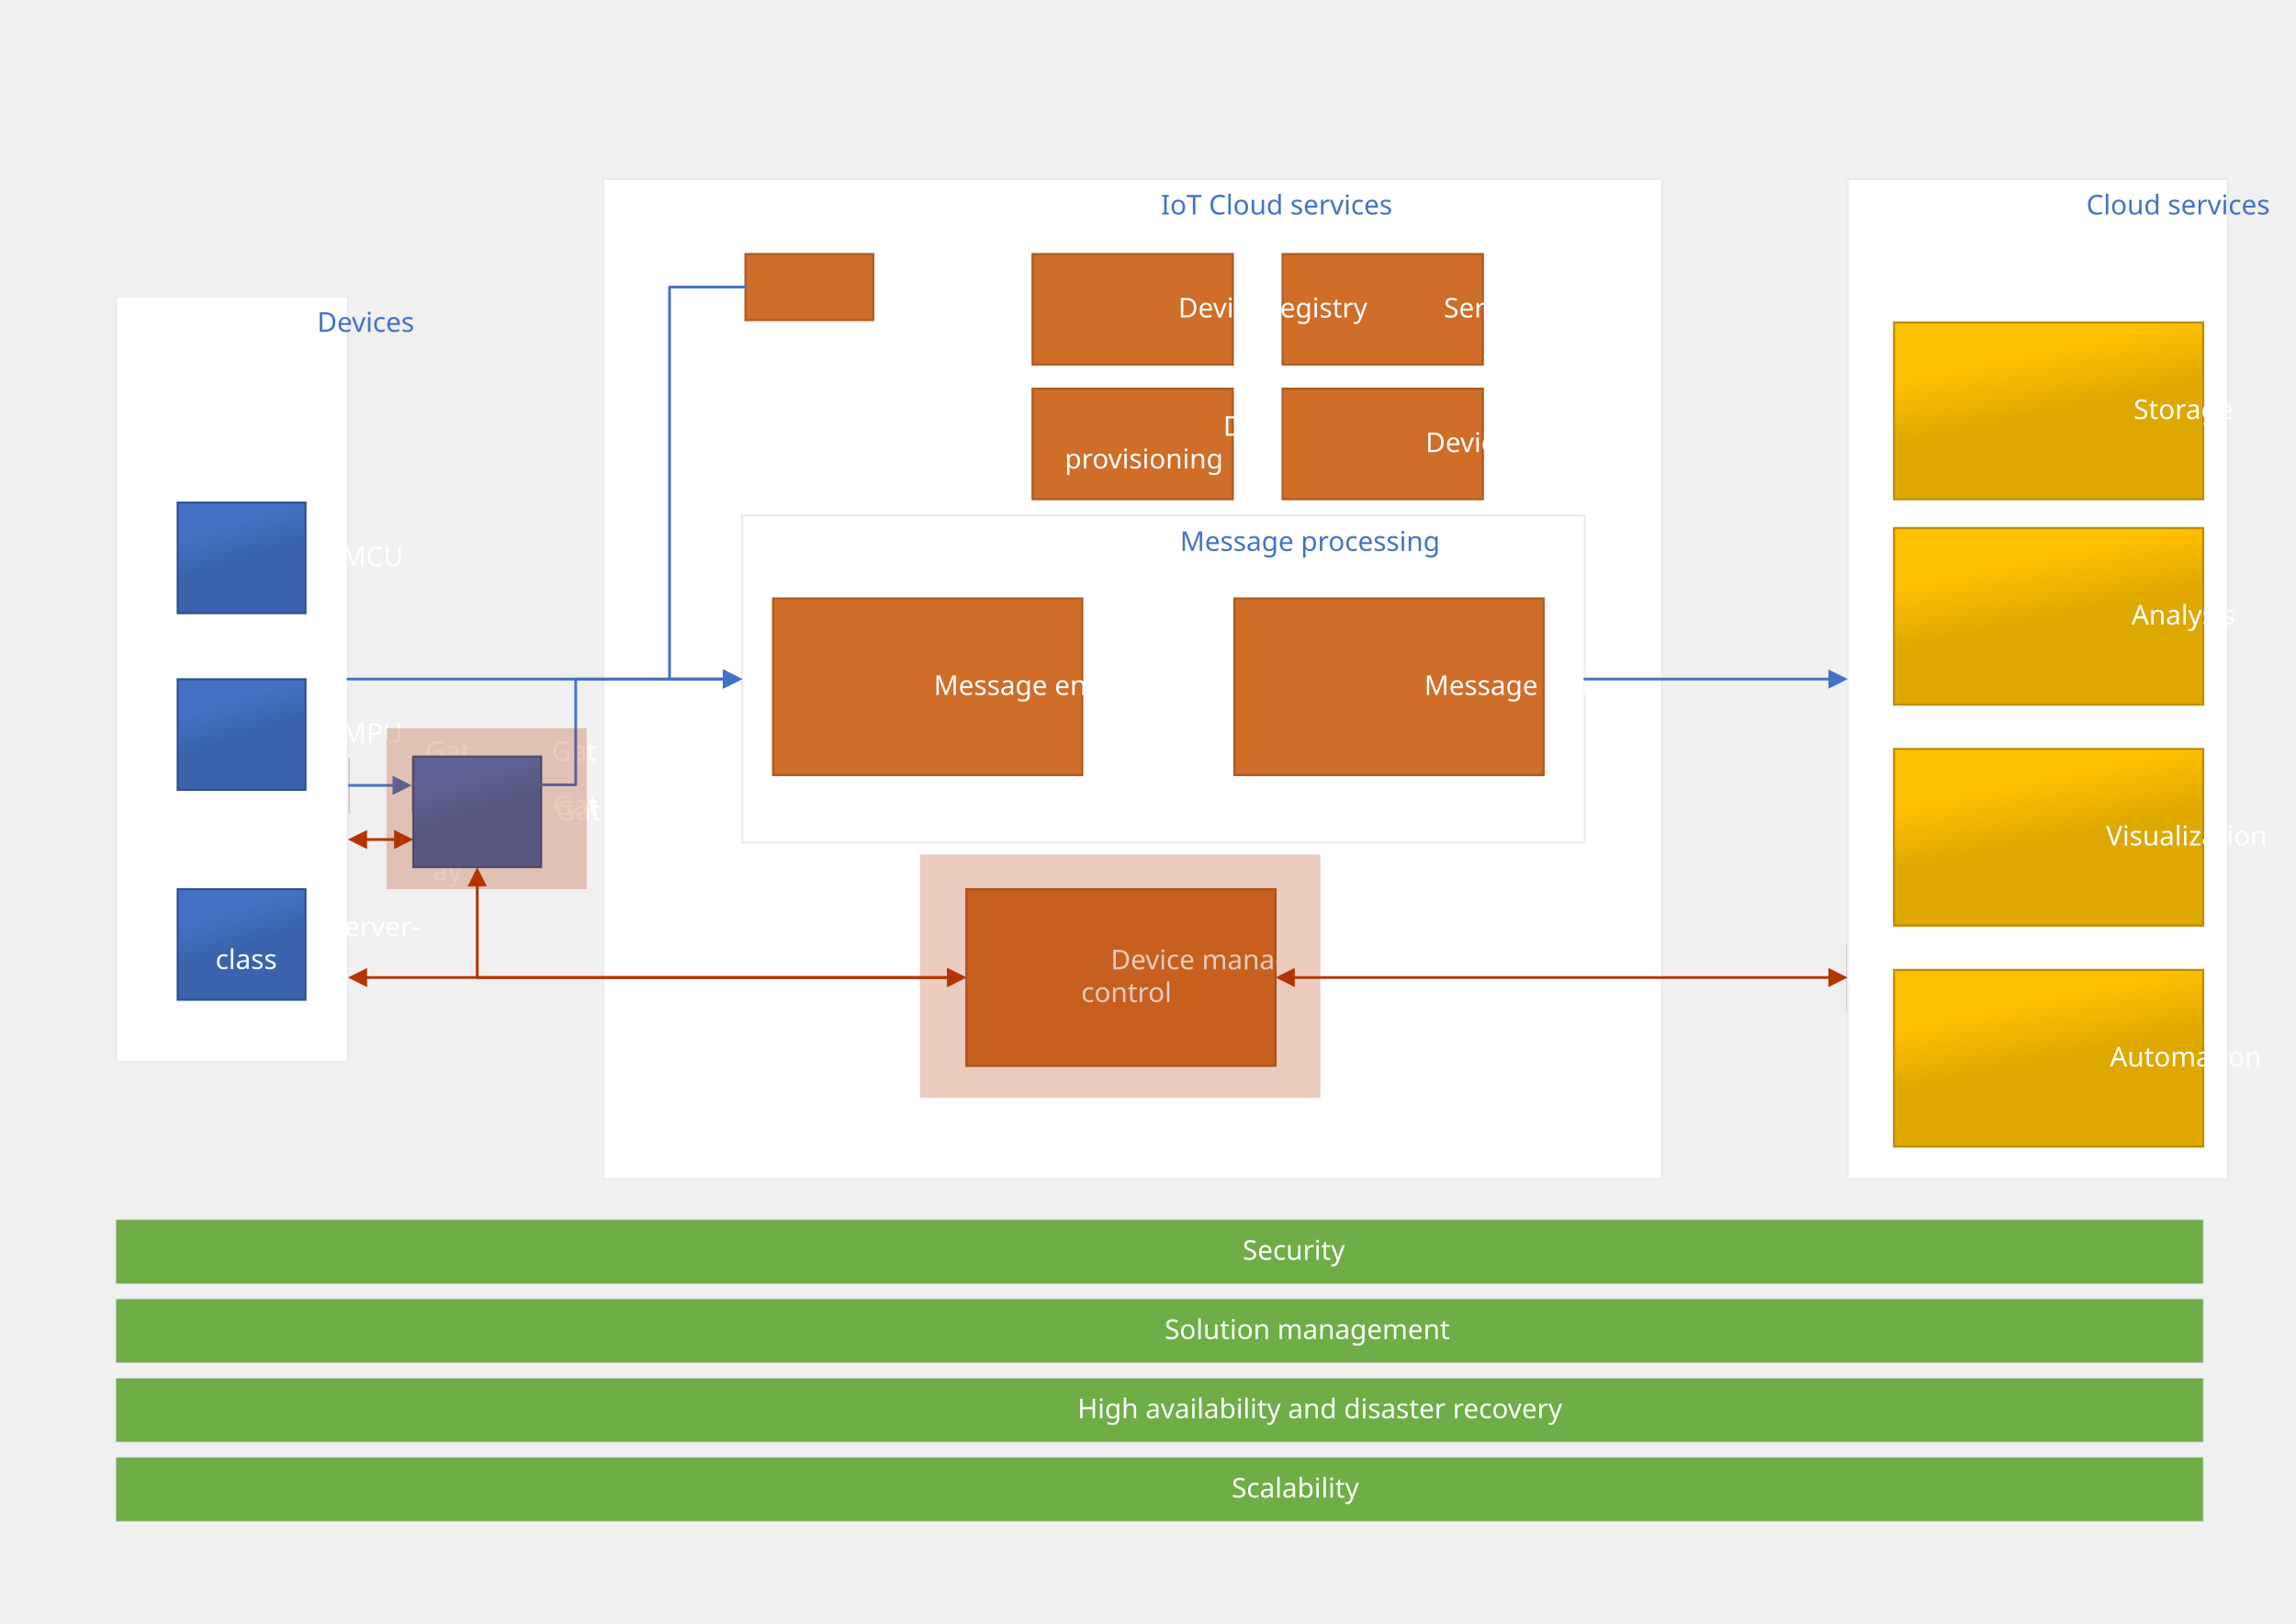
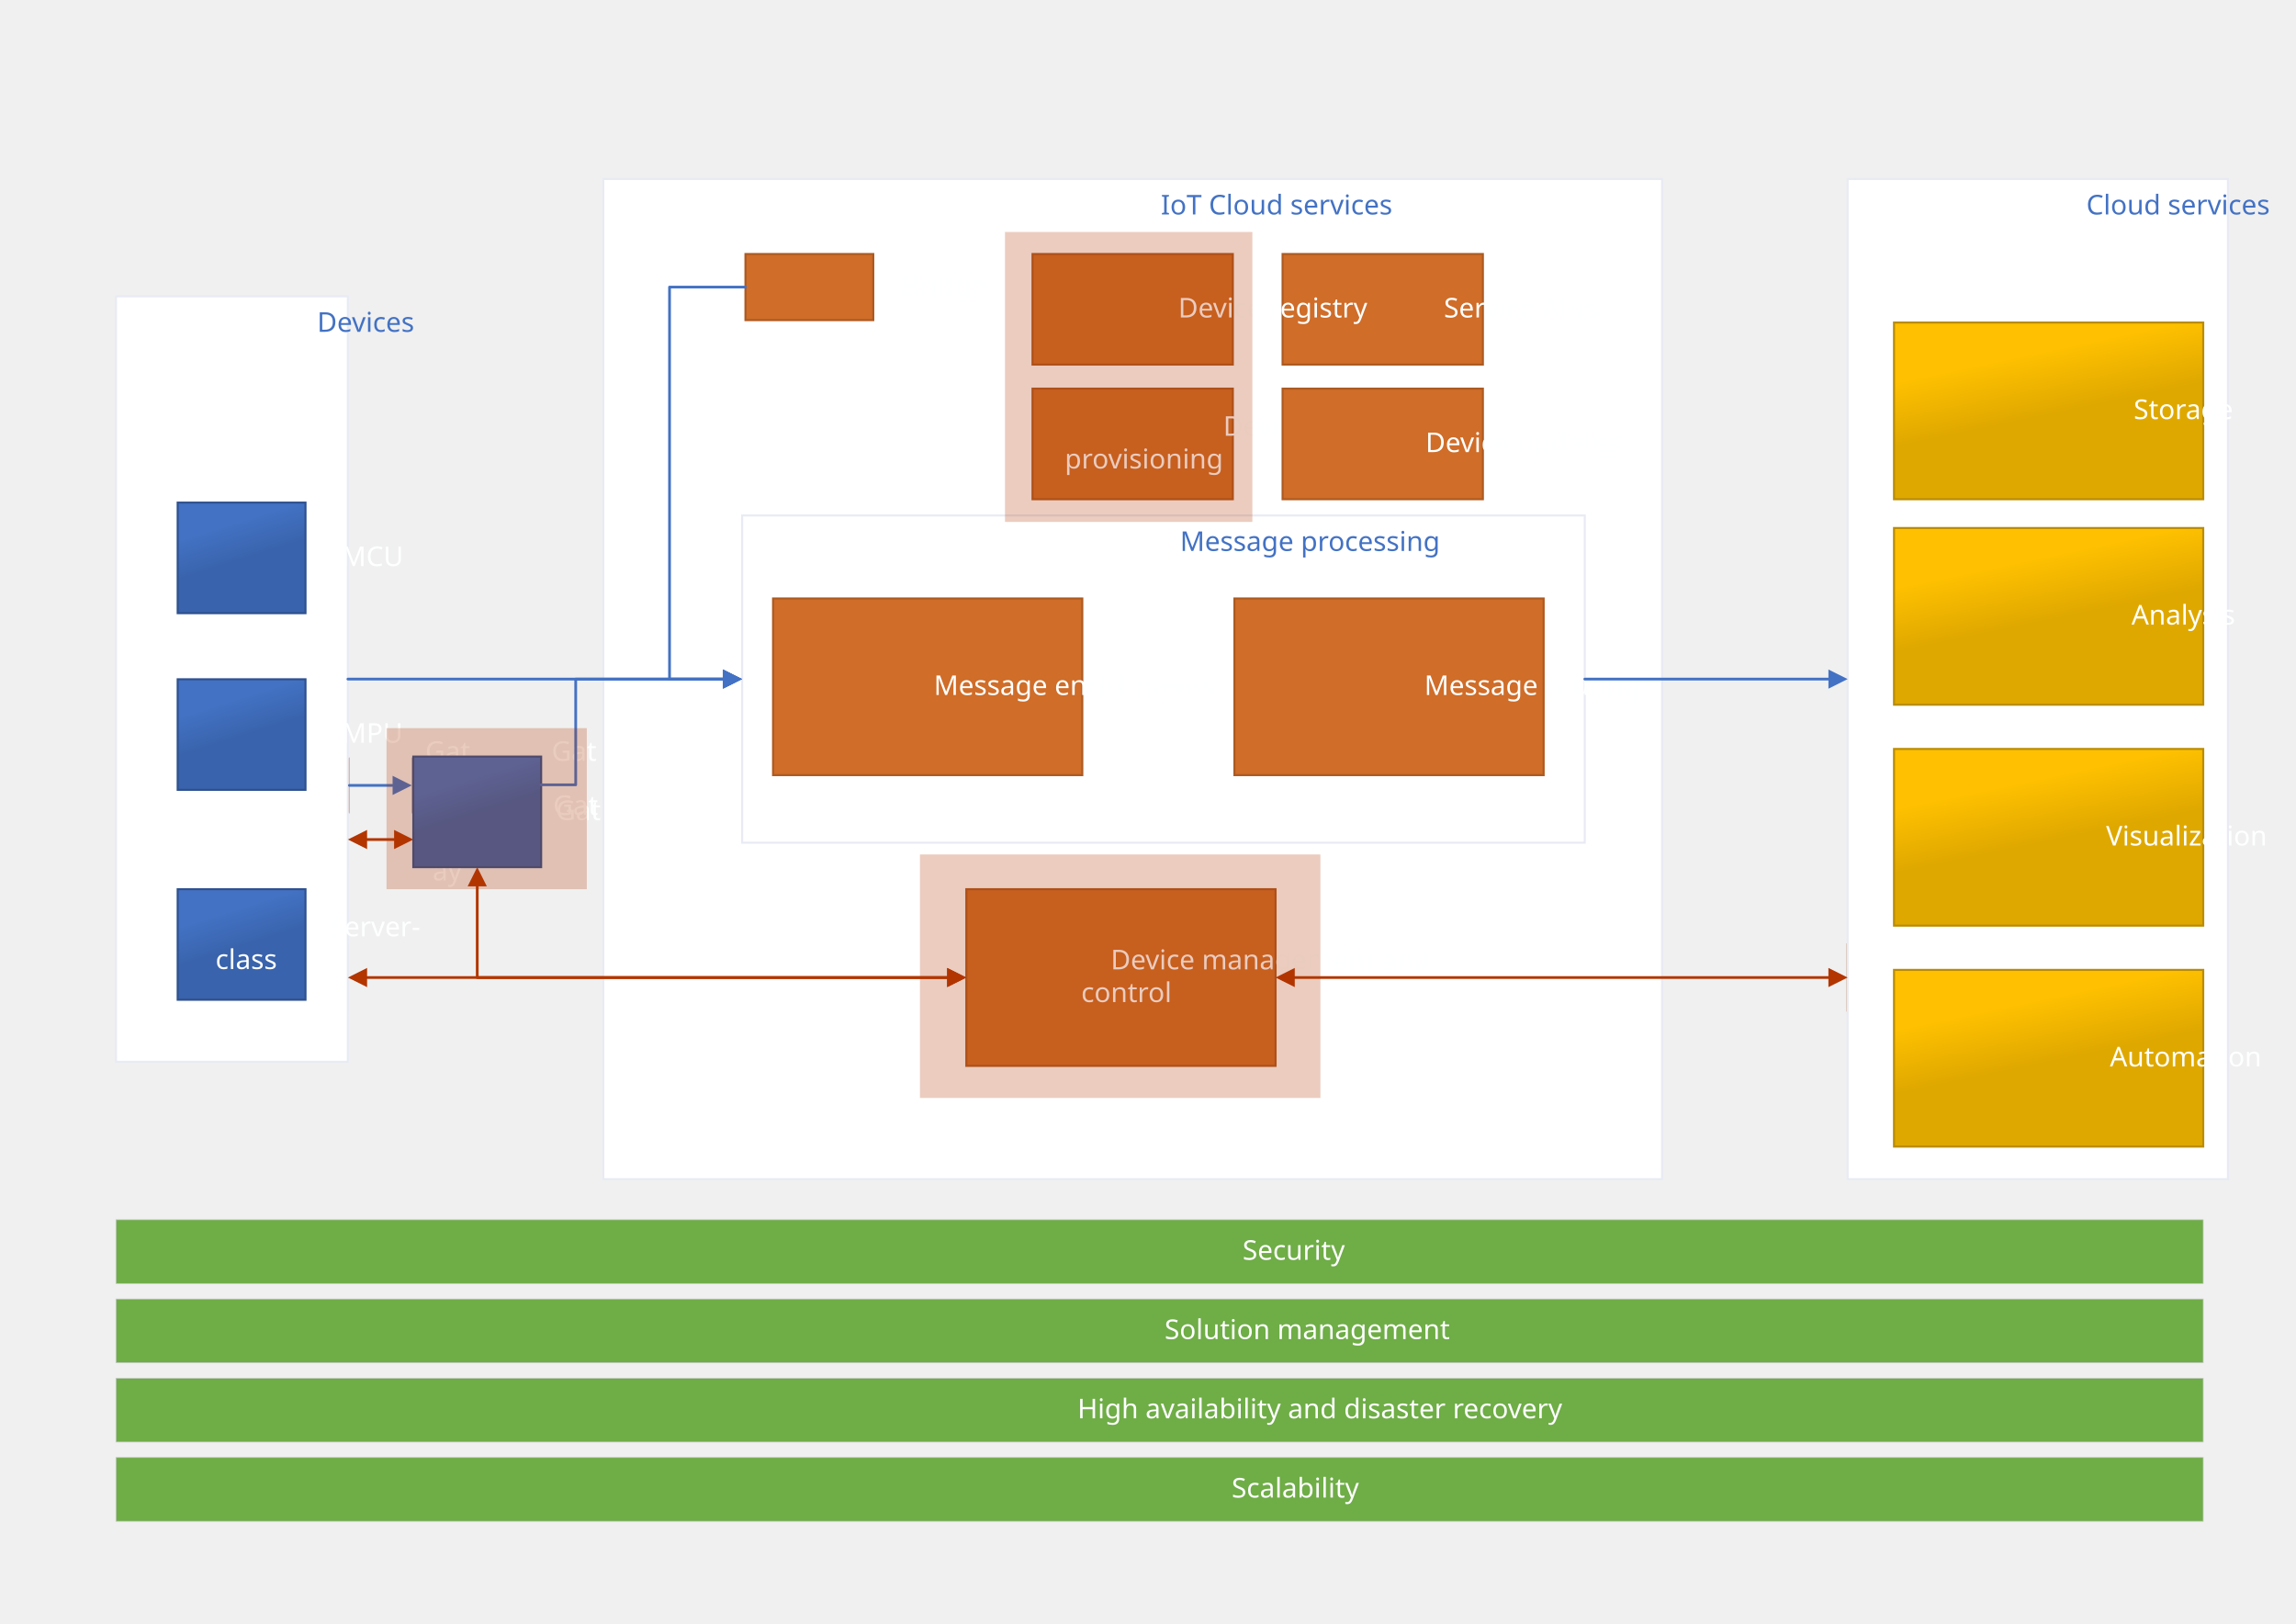
<svg xmlns="http://www.w3.org/2000/svg" xmlns:ns1="http://schemas.microsoft.com/visio/2003/SVGExtensions/" xmlns:xlink="http://www.w3.org/1999/xlink" width="11.693in" height="8.268in" viewBox="0 0 841.89 595.276" xml:space="preserve" color-interpolation-filters="sRGB" class="st15">
  <ns1:documentProperties ns1:langID="1033" ns1:metric="true" ns1:viewMarkup="false">
    <ns1:userDefs>
      <ns1:ud ns1:nameU="msvSubprocessMaster" ns1:prompt="" ns1:val="VT4(Rectangle)" />
      <ns1:ud ns1:nameU="msvNoAutoConnect" ns1:val="VT0(1):26" />
    </ns1:userDefs>
  </ns1:documentProperties>
  <style type="text/css">
	
		.st1 {fill:#b33500;stroke:#c7c8c8;stroke-width:0.25}
		.st2 {fill:#feffff;font-family:Calibri;font-size:0.833em}
		.st3 {font-size:1em}
		.st4 {fill:#ffffff;stroke:#e8ebf4;stroke-width:0.75}
		.st5 {fill:#4372c4;font-family:Calibri;font-size:0.833em}
		.st6 {fill:#cf6d29;stroke:#ad5a21;stroke-width:0.75}
		.st7 {fill:url(#grad0-41);stroke:#2e518f;stroke-width:0.75}
		.st8 {fill:#6fad47;stroke:#c7c8c8;stroke-width:0.25}
		.st9 {fill:url(#grad0-93);stroke:#ba8c00;stroke-width:0.75}
		.st10 {marker-end:url(#mrkr4-115);marker-start:url(#mrkr4-113);stroke:#b33500;stroke-linecap:round;stroke-linejoin:round;stroke-width:1}
		.st11 {fill:#b33500;fill-opacity:1;stroke:#b33500;stroke-opacity:1;stroke-width:0.284}
		.st12 {marker-end:url(#mrkr4-121);stroke:#4372c4;stroke-linecap:round;stroke-linejoin:round;stroke-width:1}
		.st13 {fill:#4372c4;fill-opacity:1;stroke:#4372c4;stroke-opacity:1;stroke-width:0.284}
		.st14 {fill:#b33500;fill-opacity:0.25;stroke:none;stroke-width:0.25}
		.st15 {fill:none;fill-rule:evenodd;font-size:12px;overflow:visible;stroke-linecap:square;stroke-miterlimit:3}
	
	</style>
  <defs id="Patterns_And_Gradients">
    <linearGradient id="grad0-41" x1="0" y1="0" x2="1" y2="0" gradientTransform="rotate(250 0.5 0.5)">
      <stop offset="0" stop-color="#3963ac" stop-opacity="1" />
      <stop offset="0.48" stop-color="#3963ac" stop-opacity="1" />
      <stop offset="0.82" stop-color="#4372c4" stop-opacity="1" />
    </linearGradient>
    <linearGradient id="grad0-93" x1="0" y1="0" x2="1" y2="0" gradientTransform="rotate(250 0.5 0.5)">
      <stop offset="0" stop-color="#dfa800" stop-opacity="1" />
      <stop offset="0.48" stop-color="#dfa800" stop-opacity="1" />
      <stop offset="0.82" stop-color="#fec000" stop-opacity="1" />
    </linearGradient>
  </defs>
  <defs id="Markers">
    <g id="lend4">
      <path d="M 2 1 L 0 0 L 2 -1 L 2 1 " style="stroke:none" />
    </g>
    <marker id="mrkr4-113" class="st11" ns1:arrowType="4" ns1:arrowSize="2" ns1:setback="6.68" refX="6.68" orient="auto" markerUnits="strokeWidth" overflow="visible">
      <use xlink:href="#lend4" transform="scale(3.52) " />
    </marker>
    <marker id="mrkr4-115" class="st11" ns1:arrowType="4" ns1:arrowSize="2" ns1:setback="7.04" refX="-7.04" orient="auto" markerUnits="strokeWidth" overflow="visible">
      <use xlink:href="#lend4" transform="scale(-3.52,-3.52) " />
    </marker>
    <marker id="mrkr4-121" class="st13" ns1:arrowType="4" ns1:arrowSize="2" ns1:setback="7.04" refX="-7.04" orient="auto" markerUnits="strokeWidth" overflow="visible">
      <use xlink:href="#lend4" transform="scale(-3.52,-3.52) " />
    </marker>
  </defs>
  <g ns1:mID="0" ns1:index="1" ns1:groupContext="foregroundPage">
    <ns1:userDefs>
      <ns1:ud ns1:nameU="msvThemeOrder" ns1:val="VT0(0):26" />
    </ns1:userDefs>
    <ns1:pageProperties ns1:drawingScale="0.0393701" ns1:pageScale="0.0393701" ns1:drawingUnits="24" ns1:shadowOffsetX="8.50394" ns1:shadowOffsetY="-8.50394" />
    <ns1:layer ns1:name="Base" ns1:index="0" />
    <ns1:layer ns1:name="Connectivity" ns1:index="1" ns1:visibility="hidden" />
    <ns1:layer ns1:name="Device developer" ns1:index="2" ns1:visibility="hidden" />
    <ns1:layer ns1:name="Device management" ns1:index="3" />
    <ns1:layer ns1:name="Message processing" ns1:index="4" ns1:visibility="hidden" />
    <ns1:layer ns1:name="Analyze" ns1:index="5" ns1:visibility="hidden" />
    <ns1:layer ns1:name="Solution management" ns1:index="6" ns1:visibility="hidden" />
    <ns1:layer ns1:name="Security" ns1:index="7" ns1:visibility="hidden" />
    <ns1:layer ns1:name="Extend" ns1:index="8" ns1:visibility="hidden" />
    <ns1:layer ns1:name="High availability scalability" ns1:index="9" ns1:visibility="hidden" />
    <g id="shape1017-1" ns1:mID="1017" ns1:groupContext="shape" transform="translate(174.989,-297.425)">
      <ns1:userDefs>
        <ns1:ud ns1:nameU="visVersion" ns1:val="VT0(15):26" />
      </ns1:userDefs>
      <ns1:textBlock ns1:margins="rect(4,4,4,4)" ns1:tabSpace="42.5197" />
      <ns1:textRect cx="11.718" cy="585.142" width="23.44" height="20.268" />
      <rect x="0" y="575.008" width="23.436" height="20.268" class="st1" />
      <text x="4.49" y="576.14" class="st2" ns1:langID="2057">
        <ns1:paragraph ns1:horizAlign="1" />
        <ns1:tabList />Gat<tspan x="5.66" dy="1.2em" class="st3">ew</tspan>
        <tspan x="7.06" dy="1.2em" class="st3">ay</tspan>
      </text>
    </g>
    <g id="shape1014-6" ns1:mID="1014" ns1:groupContext="shape" transform="translate(151.552,-277.37)">
      <ns1:userDefs>
        <ns1:ud ns1:nameU="visVersion" ns1:val="VT0(15):26" />
      </ns1:userDefs>
      <ns1:textBlock ns1:margins="rect(4,4,4,4)" ns1:tabSpace="42.5197" />
      <ns1:textRect cx="11.718" cy="585.142" width="23.44" height="20.268" />
      <rect x="0" y="575.008" width="23.436" height="20.268" class="st1" />
      <text x="4.49" y="576.14" class="st2" ns1:langID="2057">
        <ns1:paragraph ns1:horizAlign="1" />
        <ns1:tabList />Gat<tspan x="5.66" dy="1.2em" class="st3">ew</tspan>
        <tspan x="7.06" dy="1.2em" class="st3">ay</tspan>
      </text>
    </g>
    <g id="shape1016-11" ns1:mID="1016" ns1:groupContext="shape" transform="translate(150.995,-297.213)">
      <ns1:userDefs>
        <ns1:ud ns1:nameU="visVersion" ns1:val="VT0(15):26" />
      </ns1:userDefs>
      <ns1:textBlock ns1:margins="rect(4,4,4,4)" ns1:tabSpace="42.5197" />
      <ns1:textRect cx="11.718" cy="585.142" width="23.44" height="20.268" />
      <rect x="0" y="575.008" width="23.436" height="20.268" class="st1" />
      <text x="4.49" y="576.14" class="st2" ns1:langID="2057">
        <ns1:paragraph ns1:horizAlign="1" />
        <ns1:tabList />Gat<tspan x="5.66" dy="1.2em" class="st3">ew</tspan>
        <tspan x="7.06" dy="1.2em" class="st3">ay</tspan>
      </text>
    </g>
    <g id="shape28-16" ns1:mID="28" ns1:groupContext="shape" transform="translate(104.123,-224.787)">
      <ns1:userDefs>
        <ns1:ud ns1:nameU="visVersion" ns1:val="VT0(15):26" />
      </ns1:userDefs>
      <rect x="0" y="571.039" width="23.436" height="24.236" class="st1" />
    </g>
    <g id="shape22-18" ns1:mID="22" ns1:groupContext="shape" transform="translate(104.123,-277.37)">
      <ns1:userDefs>
        <ns1:ud ns1:nameU="visVersion" ns1:val="VT0(15):26" />
      </ns1:userDefs>
      <ns1:textBlock ns1:margins="rect(4,4,4,4)" ns1:tabSpace="42.5197" />
      <ns1:textRect cx="11.718" cy="585.142" width="23.44" height="20.268" />
      <rect x="0" y="575.008" width="23.436" height="20.268" class="st1" />
      <text x="4.49" y="576.14" class="st2" ns1:langID="2057">
        <ns1:paragraph ns1:horizAlign="1" />
        <ns1:tabList />Gat<tspan x="5.66" dy="1.2em" class="st3">ew</tspan>
        <tspan x="7.06" dy="1.2em" class="st3">ay</tspan>
      </text>
    </g>
    <g id="shape1015-23" ns1:mID="1015" ns1:groupContext="shape" transform="translate(104.679,-297.213)">
      <ns1:userDefs>
        <ns1:ud ns1:nameU="visVersion" ns1:val="VT0(15):26" />
      </ns1:userDefs>
      <ns1:textBlock ns1:margins="rect(4,4,4,4)" ns1:tabSpace="42.5197" />
      <ns1:textRect cx="11.718" cy="585.142" width="23.44" height="20.268" />
      <rect x="0" y="575.008" width="23.436" height="20.268" class="st1" />
      <text x="4.49" y="576.14" class="st2" ns1:langID="2057">
        <ns1:paragraph ns1:horizAlign="1" />
        <ns1:tabList />Gat<tspan x="5.66" dy="1.2em" class="st3">ew</tspan>
        <tspan x="7.06" dy="1.2em" class="st3">ay</tspan>
      </text>
    </g>
    <g id="shape1-28" ns1:mID="1" ns1:groupContext="shape" transform="translate(42.5197,-206.008)">
      <ns1:userDefs>
        <ns1:ud ns1:nameU="visVersion" ns1:val="VT0(15):26" />
      </ns1:userDefs>
      <ns1:textBlock ns1:margins="rect(4,4,4,4)" ns1:tabSpace="42.5197" ns1:verticalAlign="0" />
      <ns1:textRect cx="42.52" cy="454.961" width="85.04" height="280.63" />
      <rect x="0" y="314.646" width="85.039" height="280.63" class="st4" />
      <text x="26.99" y="327.65" class="st5" ns1:langID="2057">
        <ns1:paragraph ns1:horizAlign="1" />
        <ns1:tabList />Devices</text>
    </g>
    <g id="shape33-31" ns1:mID="33" ns1:groupContext="shape" transform="translate(677.48,-224.787)">
      <ns1:userDefs>
        <ns1:ud ns1:nameU="visVersion" ns1:val="VT0(15):26" />
      </ns1:userDefs>
      <ns1:textBlock ns1:margins="rect(4,4,4,4)" ns1:tabSpace="42.5197" />
      <ns1:textRect cx="17.589" cy="583.157" width="35.18" height="24.236" />
      <rect x="0" y="571.039" width="35.178" height="24.236" class="st6" />
      <text x="5.54" y="580.16" class="st2" ns1:langID="2057">
        <ns1:paragraph ns1:horizAlign="1" />
        <ns1:tabList />Servic<tspan x="5.28" dy="1.2em" class="st3">e APIs</tspan>
      </text>
    </g>
    <g id="shape21-35" ns1:mID="21" ns1:groupContext="shape" transform="translate(677.48,-162.992)">
      <ns1:userDefs>
        <ns1:ud ns1:nameU="visVersion" ns1:val="VT0(15):26" />
      </ns1:userDefs>
      <ns1:textBlock ns1:margins="rect(4,4,4,4)" ns1:tabSpace="42.5197" ns1:verticalAlign="0" />
      <ns1:textRect cx="69.732" cy="411.945" width="139.47" height="366.661" />
      <rect x="0" y="228.614" width="139.465" height="366.661" class="st4" />
      <text x="40.75" y="241.61" class="st5" ns1:langID="2057">
        <ns1:paragraph ns1:horizAlign="1" />
        <ns1:tabList />Cloud services</text>
    </g>
    <g id="shape2-38" ns1:mID="2" ns1:groupContext="shape" transform="translate(65.1462,-370.488)">
      <ns1:userDefs>
        <ns1:ud ns1:nameU="visVersion" ns1:val="VT0(15):26" />
      </ns1:userDefs>
      <ns1:textBlock ns1:margins="rect(4,4,4,4)" ns1:tabSpace="42.5197" />
      <ns1:textRect cx="23.436" cy="575.008" width="46.88" height="40.535" />
      <rect x="0" y="554.74" width="46.873" height="40.535" class="st7" />
      <text x="13.29" y="578.01" class="st2" ns1:langID="2057">
        <ns1:paragraph ns1:horizAlign="1" />
        <ns1:tabList />MCU</text>
    </g>
    <g id="shape3-43" ns1:mID="3" ns1:groupContext="shape" transform="translate(65.1462,-305.717)">
      <ns1:userDefs>
        <ns1:ud ns1:nameU="visVersion" ns1:val="VT0(15):26" />
      </ns1:userDefs>
      <ns1:textBlock ns1:margins="rect(4,4,4,4)" ns1:tabSpace="42.5197" />
      <ns1:textRect cx="23.436" cy="575.008" width="46.88" height="40.535" />
      <rect x="0" y="554.74" width="46.873" height="40.535" class="st7" />
      <text x="13.37" y="578.01" class="st2" ns1:langID="2057">
        <ns1:paragraph ns1:horizAlign="1" />
        <ns1:tabList />MPU</text>
    </g>
    <g id="shape4-47" ns1:mID="4" ns1:groupContext="shape" transform="translate(65.1462,-228.756)">
      <ns1:userDefs>
        <ns1:ud ns1:nameU="visVersion" ns1:val="VT0(15):26" />
      </ns1:userDefs>
      <ns1:textBlock ns1:margins="rect(4,4,4,4)" ns1:tabSpace="42.5197" />
      <ns1:textRect cx="23.436" cy="575.008" width="46.88" height="40.535" />
      <rect x="0" y="554.74" width="46.873" height="40.535" class="st7" />
      <text x="8.89" y="572.01" class="st2" ns1:langID="2057">
        <ns1:paragraph ns1:horizAlign="1" />
        <ns1:tabList />Server-<tspan x="13.87" dy="1.2em" class="st3">class</tspan>
      </text>
    </g>
    <g id="shape5-52" ns1:mID="5" ns1:groupContext="shape" transform="translate(151.552,-277.37)">
      <ns1:userDefs>
        <ns1:ud ns1:nameU="visVersion" ns1:val="VT0(15):26" />
      </ns1:userDefs>
      <ns1:textBlock ns1:margins="rect(4,4,4,4)" ns1:tabSpace="42.5197" />
      <ns1:textRect cx="23.436" cy="575.008" width="46.88" height="40.535" />
      <rect x="0" y="554.74" width="46.873" height="40.535" class="st7" />
      <text x="5.49" y="578.01" class="st2" ns1:langID="2057">
        <ns1:paragraph ns1:horizAlign="1" />
        <ns1:tabList />Gateway</text>
    </g>
    <g id="shape6-56" ns1:mID="6" ns1:groupContext="shape" transform="translate(221.204,-162.992)">
      <ns1:userDefs>
        <ns1:ud ns1:nameU="visVersion" ns1:val="VT0(15):26" />
      </ns1:userDefs>
      <ns1:textBlock ns1:margins="rect(4,4,4,4)" ns1:tabSpace="42.5197" ns1:verticalAlign="0" />
      <ns1:textRect cx="194.123" cy="411.945" width="388.25" height="366.661" />
      <rect x="0" y="228.614" width="388.245" height="366.661" class="st4" />
      <text x="157.67" y="241.61" class="st5" ns1:langID="2057">
        <ns1:paragraph ns1:horizAlign="1" />
        <ns1:tabList />IoT Cloud services</text>
    </g>
    <g id="shape7-59" ns1:mID="7" ns1:groupContext="shape" transform="translate(273.341,-477.921)">
      <ns1:userDefs>
        <ns1:ud ns1:nameU="visVersion" ns1:val="VT0(15):26" />
      </ns1:userDefs>
      <ns1:textBlock ns1:margins="rect(4,4,4,4)" ns1:tabSpace="42.5197" />
      <ns1:textRect cx="23.436" cy="583.157" width="46.88" height="24.236" />
      <rect x="0" y="571.039" width="46.873" height="24.236" class="st6" />
      <text x="10.36" y="586.16" class="st2" ns1:langID="2057">
        <ns1:paragraph ns1:horizAlign="1" />
        <ns1:tabList />Bridge</text>
    </g>
    <g id="shape8-62" ns1:mID="8" ns1:groupContext="shape" transform="translate(354.331,-204.52)">
      <ns1:userDefs>
        <ns1:ud ns1:nameU="visVersion" ns1:val="VT0(15):26" />
      </ns1:userDefs>
      <ns1:textBlock ns1:margins="rect(4,4,4,4)" ns1:tabSpace="42.5197" />
      <ns1:textRect cx="56.693" cy="562.89" width="113.39" height="64.772" />
      <rect x="0" y="530.504" width="113.386" height="64.772" class="st6" />
      <text x="6.17" y="559.89" class="st2" ns1:langID="2057">
        <ns1:paragraph ns1:horizAlign="1" />
        <ns1:tabList />Device management and <tspan x="42.11" dy="1.2em" class="st3">control</tspan>
      </text>
    </g>
    <g id="shape9-66" ns1:mID="9" ns1:groupContext="shape" transform="translate(272.126,-286.34)">
      <ns1:userDefs>
        <ns1:ud ns1:nameU="visVersion" ns1:val="VT0(15):26" />
      </ns1:userDefs>
      <ns1:textBlock ns1:margins="rect(4,4,4,4)" ns1:tabSpace="42.5197" ns1:verticalAlign="0" />
      <ns1:textRect cx="154.488" cy="535.292" width="308.98" height="119.966" />
      <rect x="0" y="475.309" width="308.976" height="119.966" class="st4" />
      <text x="113.8" y="488.31" class="st5" ns1:langID="2057">
        <ns1:paragraph ns1:horizAlign="1" />
        <ns1:tabList />Message processing</text>
    </g>
    <g id="shape10-69" ns1:mID="10" ns1:groupContext="shape" transform="translate(283.465,-311.102)">
      <ns1:userDefs>
        <ns1:ud ns1:nameU="visVersion" ns1:val="VT0(15):26" />
      </ns1:userDefs>
      <ns1:textBlock ns1:margins="rect(4,4,4,4)" ns1:tabSpace="42.5197" />
      <ns1:textRect cx="56.693" cy="562.89" width="113.39" height="64.772" />
      <rect x="0" y="530.504" width="113.386" height="64.772" class="st6" />
      <text x="12.17" y="565.89" class="st2" ns1:langID="2057">
        <ns1:paragraph ns1:horizAlign="1" />
        <ns1:tabList />Message enrichments</text>
    </g>
    <g id="shape11-72" ns1:mID="11" ns1:groupContext="shape" transform="translate(452.632,-311.102)">
      <ns1:userDefs>
        <ns1:ud ns1:nameU="visVersion" ns1:val="VT0(15):26" />
      </ns1:userDefs>
      <ns1:textBlock ns1:margins="rect(4,4,4,4)" ns1:tabSpace="42.5197" />
      <ns1:textRect cx="56.693" cy="562.89" width="113.39" height="64.772" />
      <rect x="0" y="530.504" width="113.386" height="64.772" class="st6" />
      <text x="22.84" y="565.89" class="st2" ns1:langID="2057">
        <ns1:paragraph ns1:horizAlign="1" />
        <ns1:tabList />Message routing</text>
    </g>
    <g id="shape12-75" ns1:mID="12" ns1:groupContext="shape" transform="translate(470.296,-461.622)">
      <ns1:userDefs>
        <ns1:ud ns1:nameU="visVersion" ns1:val="VT0(15):26" />
      </ns1:userDefs>
      <ns1:textBlock ns1:margins="rect(4,4,4,4)" ns1:tabSpace="42.5197" />
      <ns1:textRect cx="36.723" cy="575.008" width="73.45" height="40.535" />
      <rect x="0" y="554.74" width="73.446" height="40.535" class="st6" />
      <text x="12.36" y="578.01" class="st2" ns1:langID="2057">
        <ns1:paragraph ns1:horizAlign="1" />
        <ns1:tabList />Service APIs</text>
    </g>
    <g id="shape13-78" ns1:mID="13" ns1:groupContext="shape" transform="translate(42.5197,-124.724)">
      <ns1:userDefs>
        <ns1:ud ns1:nameU="visVersion" ns1:val="VT0(15):26" />
      </ns1:userDefs>
      <ns1:textBlock ns1:margins="rect(4,4,4,4)" ns1:tabSpace="42.5197" />
      <ns1:textRect cx="382.677" cy="583.583" width="765.36" height="23.386" />
      <rect x="0" y="571.89" width="765.354" height="23.386" class="st8" />
      <text x="366.32" y="586.58" class="st2" ns1:langID="2057">
        <ns1:paragraph ns1:horizAlign="1" />
        <ns1:tabList />Security</text>
    </g>
    <g id="shape14-81" ns1:mID="14" ns1:groupContext="shape" transform="translate(42.5197,-95.6693)">
      <ns1:userDefs>
        <ns1:ud ns1:nameU="visVersion" ns1:val="VT0(15):26" />
      </ns1:userDefs>
      <ns1:textBlock ns1:margins="rect(4,4,4,4)" ns1:tabSpace="42.5197" />
      <ns1:textRect cx="382.677" cy="583.583" width="765.36" height="23.386" />
      <rect x="0" y="571.89" width="765.354" height="23.386" class="st8" />
      <text x="337.72" y="586.58" class="st2" ns1:langID="2057">
        <ns1:paragraph ns1:horizAlign="1" />
        <ns1:tabList />Solution management</text>
    </g>
    <g id="shape15-84" ns1:mID="15" ns1:groupContext="shape" transform="translate(42.5197,-66.6142)">
      <ns1:userDefs>
        <ns1:ud ns1:nameU="visVersion" ns1:val="VT0(15):26" />
      </ns1:userDefs>
      <ns1:textBlock ns1:margins="rect(4,4,4,4)" ns1:tabSpace="42.5197" />
      <ns1:textRect cx="382.677" cy="583.583" width="765.36" height="23.386" />
      <rect x="0" y="571.89" width="765.354" height="23.386" class="st8" />
      <text x="305.8" y="586.58" class="st2" ns1:langID="2057">
        <ns1:paragraph ns1:horizAlign="1" />
        <ns1:tabList />High availability and disaster recovery</text>
    </g>
    <g id="shape16-87" ns1:mID="16" ns1:groupContext="shape" transform="translate(42.5197,-37.5591)">
      <ns1:userDefs>
        <ns1:ud ns1:nameU="visVersion" ns1:val="VT0(15):26" />
      </ns1:userDefs>
      <ns1:textBlock ns1:margins="rect(4,4,4,4)" ns1:tabSpace="42.5197" />
      <ns1:textRect cx="382.677" cy="583.583" width="765.36" height="23.386" />
      <rect x="0" y="571.89" width="765.354" height="23.386" class="st8" />
      <text x="362.32" y="586.58" class="st2" ns1:langID="2057">
        <ns1:paragraph ns1:horizAlign="1" />
        <ns1:tabList />Scalability</text>
    </g>
    <g id="shape17-90" ns1:mID="17" ns1:groupContext="shape" transform="translate(694.488,-412.264)">
      <ns1:userDefs>
        <ns1:ud ns1:nameU="visVersion" ns1:val="VT0(15):26" />
      </ns1:userDefs>
      <ns1:textBlock ns1:margins="rect(4,4,4,4)" ns1:tabSpace="42.5197" />
      <ns1:textRect cx="56.693" cy="562.89" width="113.39" height="64.772" />
      <rect x="0" y="530.504" width="113.386" height="64.772" class="st9" />
      <text x="41.1" y="565.89" class="st2" ns1:langID="2057">
        <ns1:paragraph ns1:horizAlign="1" />
        <ns1:tabList />Storage</text>
    </g>
    <g id="shape18-95" ns1:mID="18" ns1:groupContext="shape" transform="translate(694.488,-336.933)">
      <ns1:userDefs>
        <ns1:ud ns1:nameU="visVersion" ns1:val="VT0(15):26" />
      </ns1:userDefs>
      <ns1:textBlock ns1:margins="rect(4,4,4,4)" ns1:tabSpace="42.5197" />
      <ns1:textRect cx="56.693" cy="562.89" width="113.39" height="64.772" />
      <rect x="0" y="530.504" width="113.386" height="64.772" class="st9" />
      <text x="40.31" y="565.89" class="st2" ns1:langID="2057">
        <ns1:paragraph ns1:horizAlign="1" />
        <ns1:tabList />Analysis</text>
    </g>
    <g id="shape19-99" ns1:mID="19" ns1:groupContext="shape" transform="translate(694.488,-255.933)">
      <ns1:userDefs>
        <ns1:ud ns1:nameU="visVersion" ns1:val="VT0(15):26" />
      </ns1:userDefs>
      <ns1:textBlock ns1:margins="rect(4,4,4,4)" ns1:tabSpace="42.5197" />
      <ns1:textRect cx="56.693" cy="562.89" width="113.39" height="64.772" />
      <rect x="0" y="530.504" width="113.386" height="64.772" class="st9" />
      <text x="30.98" y="565.89" class="st2" ns1:langID="2057">
        <ns1:paragraph ns1:horizAlign="1" />
        <ns1:tabList />Visualization</text>
    </g>
    <g id="shape20-103" ns1:mID="20" ns1:groupContext="shape" transform="translate(694.488,-174.933)">
      <ns1:userDefs>
        <ns1:ud ns1:nameU="visVersion" ns1:val="VT0(15):26" />
      </ns1:userDefs>
      <ns1:textBlock ns1:margins="rect(4,4,4,4)" ns1:tabSpace="42.5197" />
      <ns1:textRect cx="56.693" cy="562.89" width="113.39" height="64.772" />
      <rect x="0" y="530.504" width="113.386" height="64.772" class="st9" />
      <text x="32.39" y="565.89" class="st2" ns1:langID="2057">
        <ns1:paragraph ns1:horizAlign="1" />
        <ns1:tabList />Automation</text>
    </g>
    <g id="shape23-107" ns1:mID="23" ns1:groupContext="shape" ns1:layerMember="0" transform="translate(127.559,-280.417)">
      <path d="M6.68 588.19 L7.04 588.19 L16.95 588.19" class="st10" />
    </g>
    <g id="shape24-116" ns1:mID="24" ns1:groupContext="shape" ns1:layerMember="0" transform="translate(198.425,-307.559)">
      <path d="M0 595.28 L12.67 595.28 L12.67 556.51 L66.66 556.51" class="st12" />
    </g>
    <g id="shape25-122" ns1:mID="25" ns1:groupContext="shape" ns1:layerMember="0" transform="translate(127.559,-339.236)">
      <path d="M0 588.19 L137.53 588.19" class="st12" />
    </g>
    <g id="shape26-127" ns1:mID="26" ns1:groupContext="shape" ns1:layerMember="0" transform="translate(581.102,-339.236)">
      <path d="M0 588.19 L89.34 588.19" class="st12" />
    </g>
    <g id="shape27-132" ns1:mID="27" ns1:groupContext="shape" ns1:layerMember="0" transform="translate(279.82,-490.039)">
      <path d="M-6.48 595.28 L-34.32 595.28 L-34.32 738.99 L-14.73 738.99" class="st12" />
    </g>
    <g id="shape30-137" ns1:mID="30" ns1:groupContext="shape" ns1:layerMember="0" transform="translate(354.331,-229.819)">
      <path d="M-6.68 588.19 L-7.04 588.19 L-219.73 588.19" class="st10" />
    </g>
    <g id="shape31-144" ns1:mID="31" ns1:groupContext="shape" ns1:layerMember="0" transform="translate(354.331,-236.906)">
      <path d="M-6.68 595.28 L-7.04 595.28 L-179.34 595.28 L-179.34 561.85" class="st10" />
    </g>
    <g id="shape1000-151" ns1:mID="1000" ns1:groupContext="shape" ns1:layerMember="1" transform="translate(121.991,-184.252)" display="none">
      <ns1:userDefs>
        <ns1:ud ns1:nameU="visVersion" ns1:val="VT0(15):26" />
      </ns1:userDefs>
      <rect x="0" y="265.748" width="113.386" height="329.528" class="st14" />
    </g>
    <g id="shape1001-153" ns1:mID="1001" ns1:groupContext="shape" ns1:layerMember="1" transform="translate(235.276,-436.28)" display="none">
      <ns1:userDefs>
        <ns1:ud ns1:nameU="visVersion" ns1:val="VT0(15):26" />
      </ns1:userDefs>
      <rect x="0" y="517.776" width="104.882" height="77.499" class="st14" />
    </g>
    <g id="shape1002-155" ns1:mID="1002" ns1:groupContext="shape" ns1:layerMember="2" transform="translate(28.3465,-195.024)" display="none">
      <ns1:userDefs>
        <ns1:ud ns1:nameU="visVersion" ns1:val="VT0(15):26" />
      </ns1:userDefs>
      <rect x="0" y="294.236" width="113.386" height="301.039" class="st14" />
    </g>
    <g id="shape1003-157" ns1:mID="1003" ns1:groupContext="shape" ns1:layerMember="2" transform="translate(141.732,-256.989)" display="none">
      <ns1:userDefs>
        <ns1:ud ns1:nameU="visVersion" ns1:val="VT0(15):26" />
      </ns1:userDefs>
      <rect x="0" y="517.776" width="73.446" height="77.499" class="st14" />
    </g>
    <g id="shape1005-159" ns1:mID="1005" ns1:groupContext="shape" ns1:layerMember="4" transform="translate(260.301,-277.795)" display="none">
      <ns1:userDefs>
        <ns1:ud ns1:nameU="visVersion" ns1:val="VT0(15):26" />
      </ns1:userDefs>
      <rect x="0" y="454.252" width="334.974" height="141.024" class="st14" />
    </g>
    <g id="shape1006-161" ns1:mID="1006" ns1:groupContext="shape" ns1:layerMember="5" transform="translate(685.984,-249.024)" display="none">
      <ns1:userDefs>
        <ns1:ud ns1:nameU="visVersion" ns1:val="VT0(15):26" />
      </ns1:userDefs>
      <rect x="0" y="434.82" width="130.961" height="160.455" class="st14" />
    </g>
    <g id="shape1007-163" ns1:mID="1007" ns1:groupContext="shape" ns1:layerMember="6" transform="translate(36.8504,-90)" display="none">
      <ns1:userDefs>
        <ns1:ud ns1:nameU="visVersion" ns1:val="VT0(15):26" />
      </ns1:userDefs>
      <rect x="0" y="560.551" width="779.528" height="34.724" class="st14" />
    </g>
    <g id="shape1008-165" ns1:mID="1008" ns1:groupContext="shape" ns1:layerMember="7" transform="translate(35.4331,-118.346)" display="none">
      <ns1:userDefs>
        <ns1:ud ns1:nameU="visVersion" ns1:val="VT0(15):26" />
      </ns1:userDefs>
      <rect x="0" y="560.551" width="779.528" height="34.724" class="st14" />
    </g>
    <g id="shape1009-167" ns1:mID="1009" ns1:groupContext="shape" ns1:layerMember="8" transform="translate(435.373,-170.079)" display="none">
      <ns1:userDefs>
        <ns1:ud ns1:nameU="visVersion" ns1:val="VT0(15):26" />
      </ns1:userDefs>
      <rect x="0" y="374.74" width="249.194" height="220.535" class="st14" />
    </g>
    <g id="shape1010-169" ns1:mID="1010" ns1:groupContext="shape" ns1:layerMember="8" transform="translate(685.984,-171.524)" display="none">
      <ns1:userDefs>
        <ns1:ud ns1:nameU="visVersion" ns1:val="VT0(15):26" />
      </ns1:userDefs>
      <rect x="0" y="517.776" width="130.961" height="77.499" class="st14" />
    </g>
    <g id="shape1011-171" ns1:mID="1011" ns1:groupContext="shape" ns1:layerMember="9" transform="translate(35.4331,-28.0913)" display="none">
      <ns1:userDefs>
        <ns1:ud ns1:nameU="visVersion" ns1:val="VT0(15):26" />
      </ns1:userDefs>
      <rect x="0" y="528.406" width="779.528" height="66.869" class="st14" />
    </g>
    <g id="shape1012-173" ns1:mID="1012" ns1:groupContext="shape" transform="translate(378.603,-461.622)">
      <ns1:userDefs>
        <ns1:ud ns1:nameU="visVersion" ns1:val="VT0(15):26" />
      </ns1:userDefs>
      <ns1:textBlock ns1:margins="rect(4,4,4,4)" ns1:tabSpace="42.5197" />
      <ns1:textRect cx="36.723" cy="575.008" width="73.45" height="40.535" />
      <rect x="0" y="554.74" width="73.446" height="40.535" class="st6" />
      <text x="6.65" y="578.01" class="st2" ns1:langID="2057">
        <ns1:paragraph ns1:horizAlign="1" />
        <ns1:tabList />Device registry</text>
    </g>
    <g id="shape1013-176" ns1:mID="1013" ns1:groupContext="shape" ns1:layerMember="0" transform="translate(467.717,-229.819)">
      <path d="M6.68 588.19 L7.04 588.19 L202.72 588.19" class="st10" />
    </g>
    <g id="shape1018-183" ns1:mID="1018" ns1:groupContext="shape" ns1:layerMember="0" transform="translate(128.116,-300.26)">
      <path d="M0 588.19 L15.84 588.19" class="st12" />
    </g>
    <g id="shape1019-188" ns1:mID="1019" ns1:groupContext="shape" transform="translate(378.603,-412.264)">
      <ns1:userDefs>
        <ns1:ud ns1:nameU="visVersion" ns1:val="VT0(15):26" />
      </ns1:userDefs>
      <ns1:textBlock ns1:margins="rect(4,4,4,4)" ns1:tabSpace="42.5197" />
      <ns1:textRect cx="36.723" cy="575.008" width="73.45" height="40.535" />
      <rect x="0" y="554.74" width="73.446" height="40.535" class="st6" />
      <text x="23.15" y="572.01" class="st2" ns1:langID="2057">
        <ns1:paragraph ns1:horizAlign="1" />
        <ns1:tabList />Device <tspan x="11.82" dy="1.2em" class="st3">provisioning</tspan>
      </text>
    </g>
    <g id="shape1020-192" ns1:mID="1020" ns1:groupContext="shape" transform="translate(470.296,-412.264)">
      <ns1:userDefs>
        <ns1:ud ns1:nameU="visVersion" ns1:val="VT0(15):26" />
      </ns1:userDefs>
      <ns1:textBlock ns1:margins="rect(4,4,4,4)" ns1:tabSpace="42.5197" />
      <ns1:textRect cx="36.723" cy="575.008" width="73.45" height="40.535" />
      <rect x="0" y="554.74" width="73.446" height="40.535" class="st6" />
      <text x="5.63" y="578.01" class="st2" ns1:langID="2057">
        <ns1:paragraph ns1:horizAlign="1" />
        <ns1:tabList />Device updates</text>
    </g>
    <g id="shape1021-195" ns1:mID="1021" ns1:groupContext="shape" ns1:layerMember="3" transform="translate(337.323,-192.756)">
      <ns1:userDefs>
        <ns1:ud ns1:nameU="visVersion" ns1:val="VT0(15):26" />
      </ns1:userDefs>
      <rect x="0" y="506.013" width="146.835" height="89.263" class="st14" />
    </g>
    <g id="shape1022-197" ns1:mID="1022" ns1:groupContext="shape" ns1:layerMember="3" transform="translate(141.732,-269.291)">
      <ns1:userDefs>
        <ns1:ud ns1:nameU="visVersion" ns1:val="VT0(15):26" />
      </ns1:userDefs>
      <rect x="0" y="536.244" width="73.446" height="59.032" class="st14" />
    </g>
+     <g id="shape1023-199" ns1:mID="1023" ns1:groupContext="shape" ns1:layerMember="3" transform="translate(368.504,-403.937)">
+       <ns1:userDefs>
+         <ns1:ud ns1:nameU="visVersion" ns1:val="VT0(15):26" />
+       </ns1:userDefs>
+       <rect x="0" y="488.976" width="90.709" height="106.299" class="st14" />
+     </g>
  </g>
</svg>
